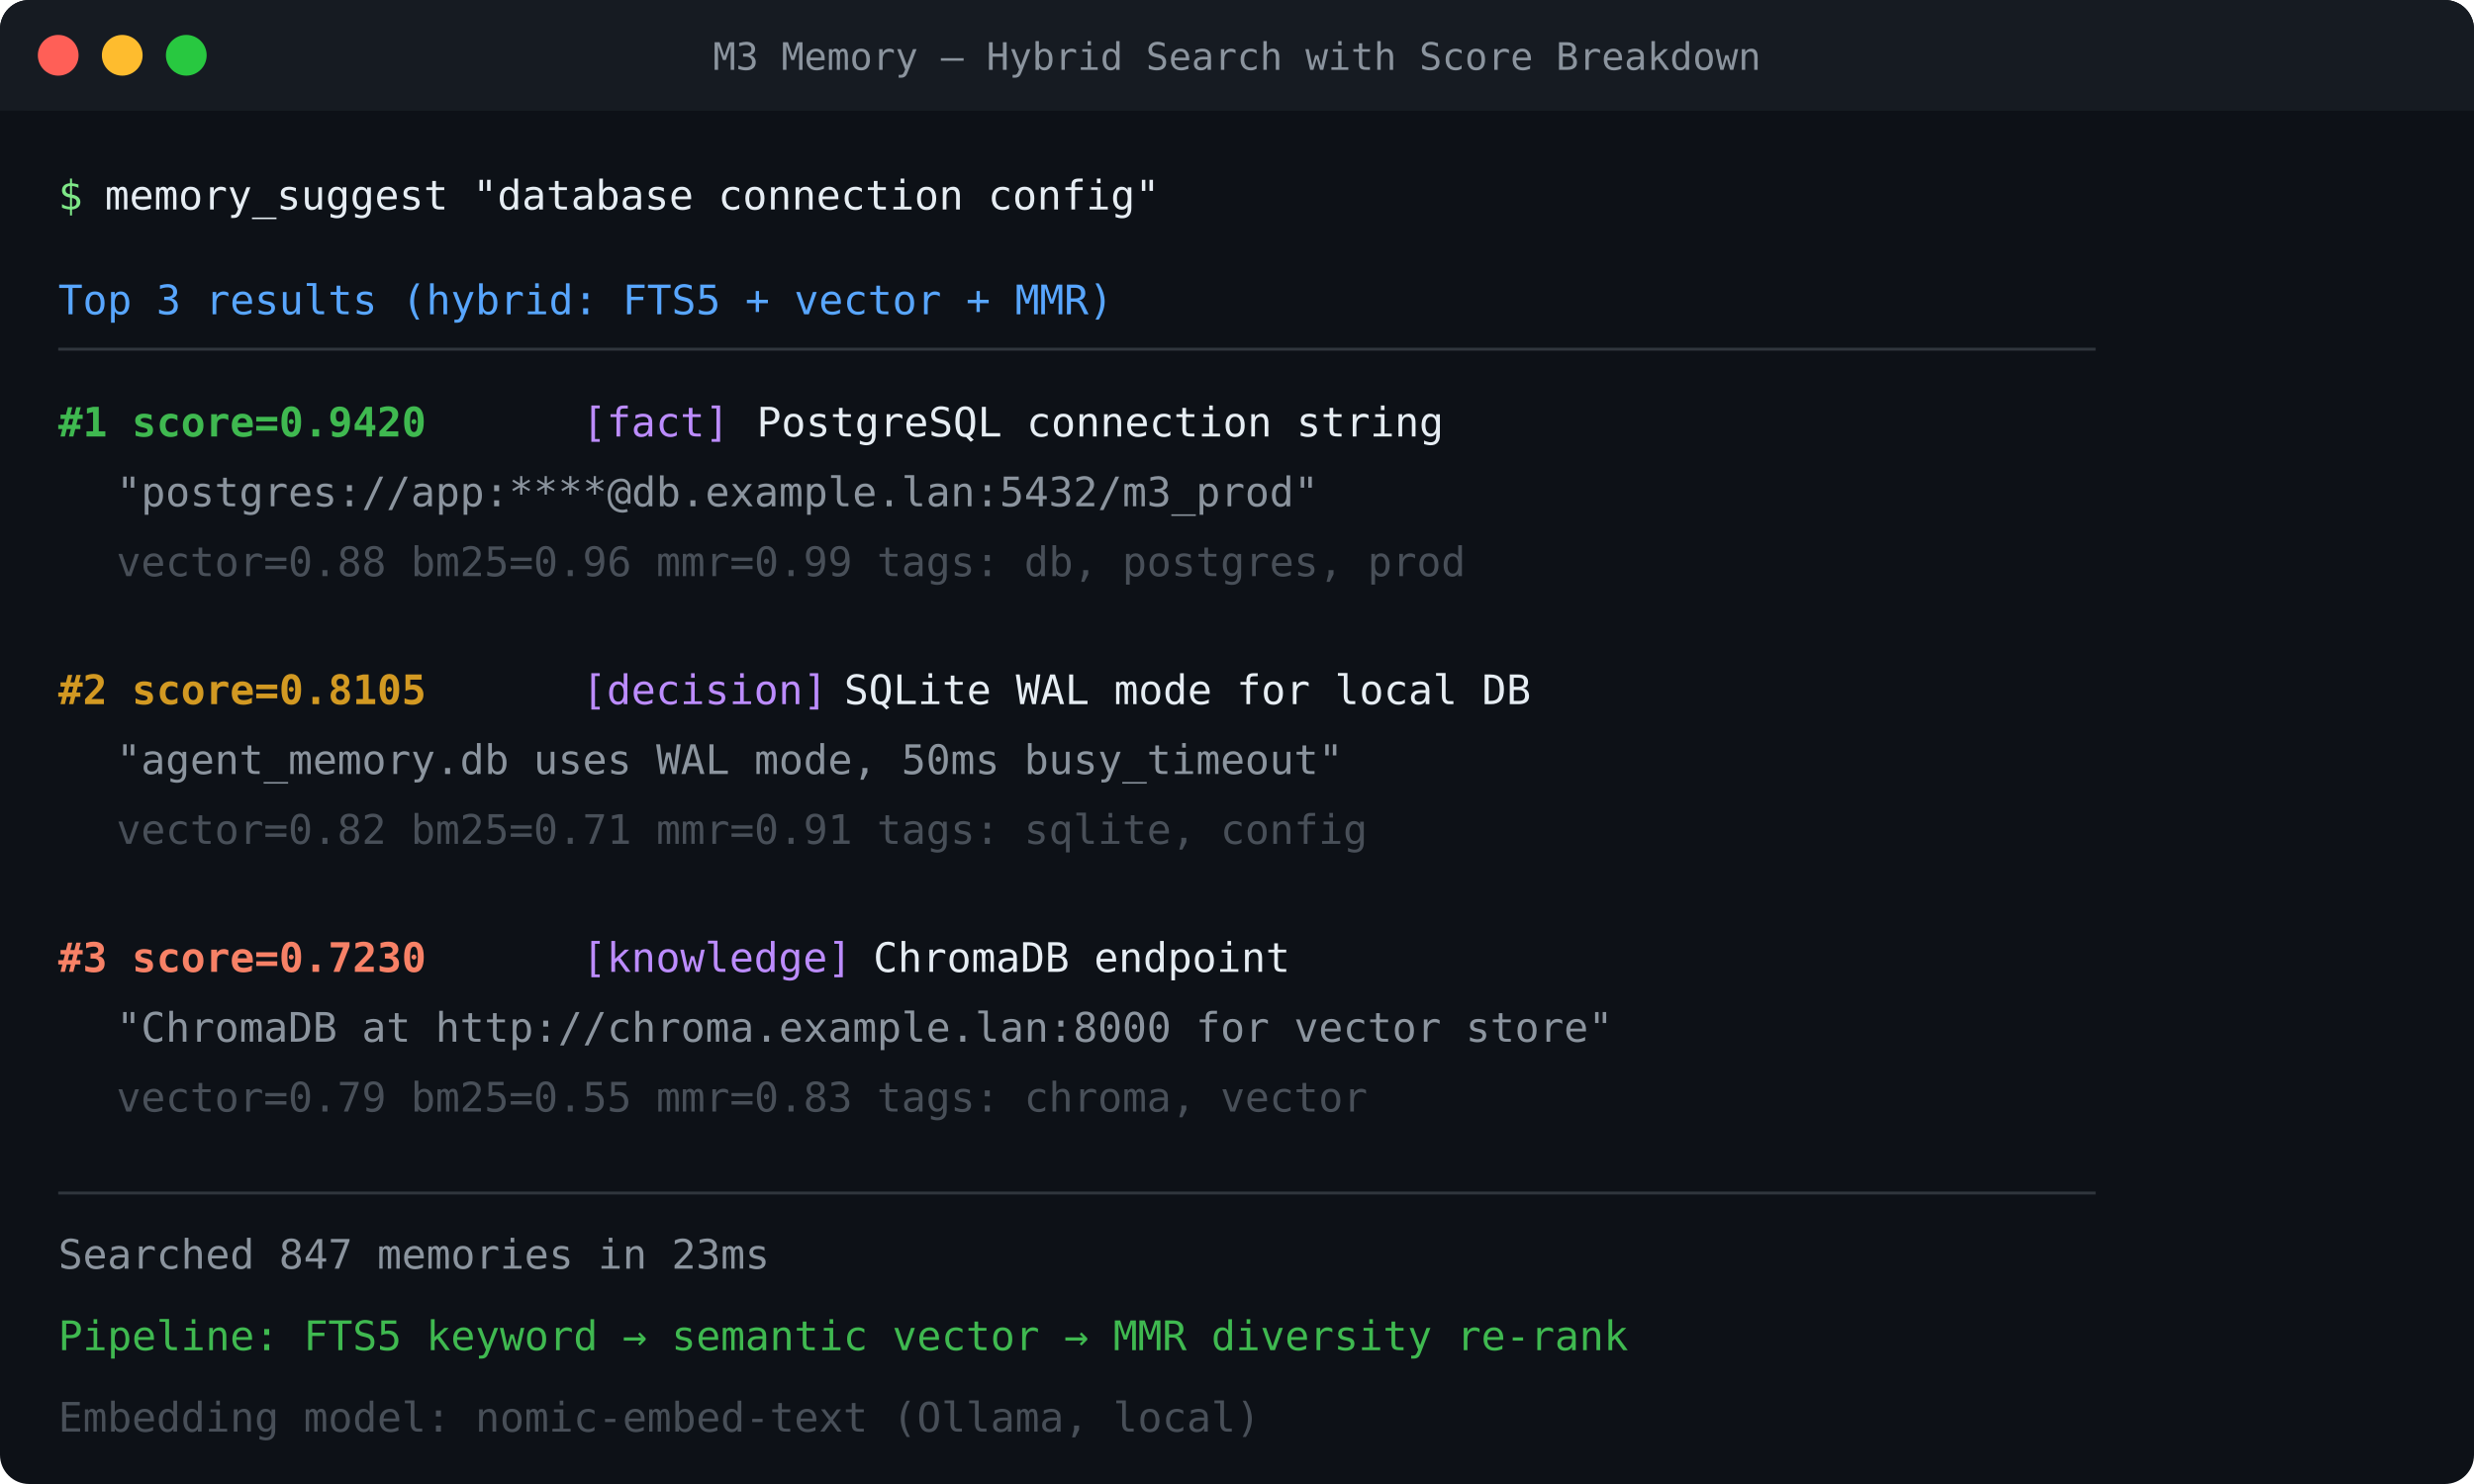
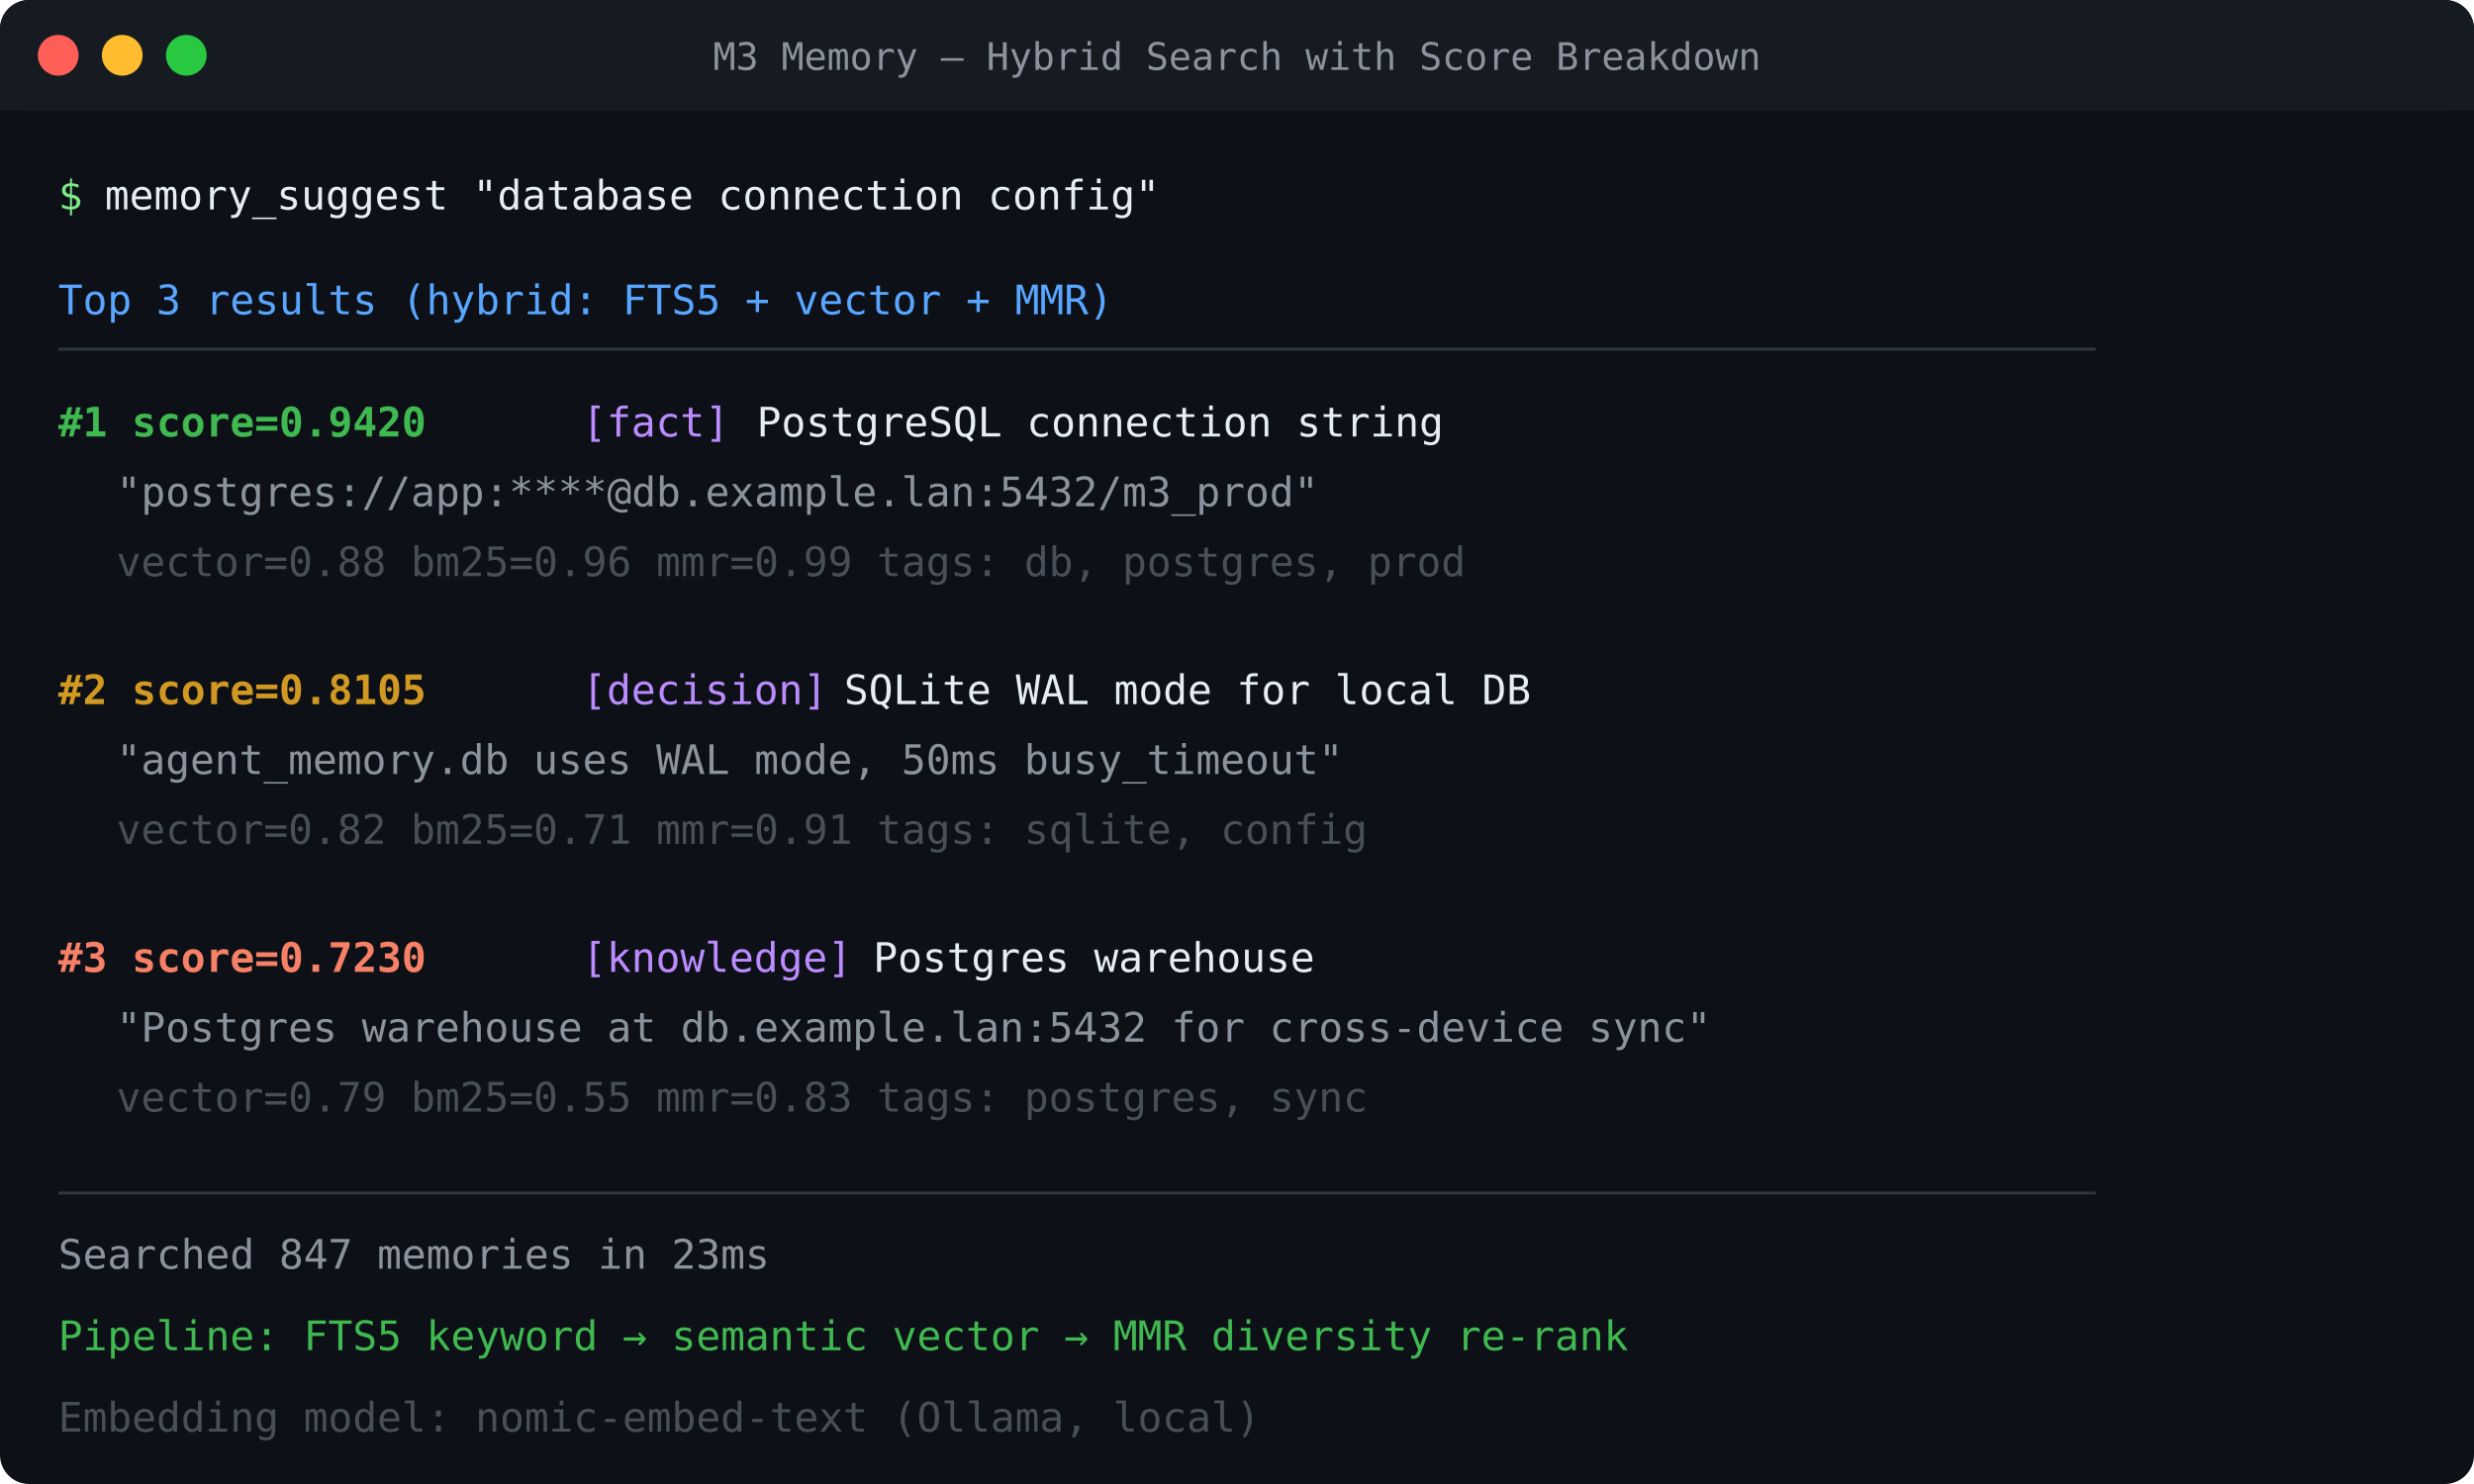
<svg xmlns="http://www.w3.org/2000/svg" viewBox="0 0 850 510">
  <rect fill="#0d1117" width="850" height="510" rx="10" />
  <rect fill="#161b22" width="850" height="38" rx="10" />
  <rect fill="#161b22" y="28" width="850" height="10" />
  <circle fill="#ff5f57" cx="20" cy="19" r="7" />
  <circle fill="#febc2e" cx="42" cy="19" r="7" />
  <circle fill="#28c840" cx="64" cy="19" r="7" />
  <text fill="#8b949e" font-family="SF Mono,Cascadia Code,Consolas,monospace" font-size="13" x="425" y="24" text-anchor="middle">M3 Memory — Hybrid Search with Score Breakdown</text>
  <text fill="#7ee787" font-family="SF Mono,Cascadia Code,Consolas,monospace" font-size="14" x="20" y="72">$</text>
  <text fill="#e6edf3" font-family="SF Mono,Cascadia Code,Consolas,monospace" font-size="14" x="36" y="72">memory_suggest "database connection config"</text>
  <text fill="#58a6ff" font-family="SF Mono,Cascadia Code,Consolas,monospace" font-size="14" x="20" y="108">Top 3 results  (hybrid: FTS5 + vector + MMR)</text>
  <line x1="20" y1="120" x2="720" y2="120" stroke="#30363d" stroke-width="1" />
  <text fill="#3fb950" font-family="SF Mono,Cascadia Code,Consolas,monospace" font-size="14" font-weight="bold" x="20" y="150">#1  score=0.9420</text>
  <text fill="#bc8cff" font-family="SF Mono,Cascadia Code,Consolas,monospace" font-size="14" x="200" y="150">[fact]</text>
  <text fill="#e6edf3" font-family="SF Mono,Cascadia Code,Consolas,monospace" font-size="14" x="260" y="150">PostgreSQL connection string</text>
  <text fill="#8b949e" font-family="SF Mono,Cascadia Code,Consolas,monospace" font-size="14" x="40" y="174">"postgres://app:****@db.example.lan:5432/m3_prod"</text>
  <text fill="#484f58" font-family="SF Mono,Cascadia Code,Consolas,monospace" font-size="14" x="40" y="198">vector=0.88  bm25=0.96  mmr=0.99  tags: db, postgres, prod</text>
  <text fill="#d29922" font-family="SF Mono,Cascadia Code,Consolas,monospace" font-size="14" font-weight="bold" x="20" y="242">#2  score=0.8105</text>
  <text fill="#bc8cff" font-family="SF Mono,Cascadia Code,Consolas,monospace" font-size="14" x="200" y="242">[decision]</text>
  <text fill="#e6edf3" font-family="SF Mono,Cascadia Code,Consolas,monospace" font-size="14" x="290" y="242">SQLite WAL mode for local DB</text>
  <text fill="#8b949e" font-family="SF Mono,Cascadia Code,Consolas,monospace" font-size="14" x="40" y="266">"agent_memory.db uses WAL mode, 50ms busy_timeout"</text>
  <text fill="#484f58" font-family="SF Mono,Cascadia Code,Consolas,monospace" font-size="14" x="40" y="290">vector=0.82  bm25=0.71  mmr=0.91  tags: sqlite, config</text>
  <text fill="#f78166" font-family="SF Mono,Cascadia Code,Consolas,monospace" font-size="14" font-weight="bold" x="20" y="334">#3  score=0.7230</text>
  <text fill="#bc8cff" font-family="SF Mono,Cascadia Code,Consolas,monospace" font-size="14" x="200" y="334">[knowledge]</text>
-   <text fill="#e6edf3" font-family="SF Mono,Cascadia Code,Consolas,monospace" font-size="14" x="300" y="334">ChromaDB endpoint</text>
-   <text fill="#8b949e" font-family="SF Mono,Cascadia Code,Consolas,monospace" font-size="14" x="40" y="358">"ChromaDB at http://chroma.example.lan:8000 for vector store"</text>
-   <text fill="#484f58" font-family="SF Mono,Cascadia Code,Consolas,monospace" font-size="14" x="40" y="382">vector=0.79  bm25=0.55  mmr=0.83  tags: chroma, vector</text>
+   <text fill="#e6edf3" font-family="SF Mono,Cascadia Code,Consolas,monospace" font-size="14" x="300" y="334">Postgres warehouse</text>
+   <text fill="#8b949e" font-family="SF Mono,Cascadia Code,Consolas,monospace" font-size="14" x="40" y="358">"Postgres warehouse at db.example.lan:5432 for cross-device sync"</text>
+   <text fill="#484f58" font-family="SF Mono,Cascadia Code,Consolas,monospace" font-size="14" x="40" y="382">vector=0.79  bm25=0.55  mmr=0.83  tags: postgres, sync</text>
  <line x1="20" y1="410" x2="720" y2="410" stroke="#30363d" stroke-width="1" />
  <text fill="#8b949e" font-family="SF Mono,Cascadia Code,Consolas,monospace" font-size="14" x="20" y="436">Searched 847 memories in 23ms</text>
  <text fill="#3fb950" font-family="SF Mono,Cascadia Code,Consolas,monospace" font-size="14" x="20" y="464">Pipeline: FTS5 keyword → semantic vector → MMR diversity re-rank</text>
  <text fill="#484f58" font-family="SF Mono,Cascadia Code,Consolas,monospace" font-size="14" x="20" y="492">Embedding model: nomic-embed-text (Ollama, local)</text>
</svg>
